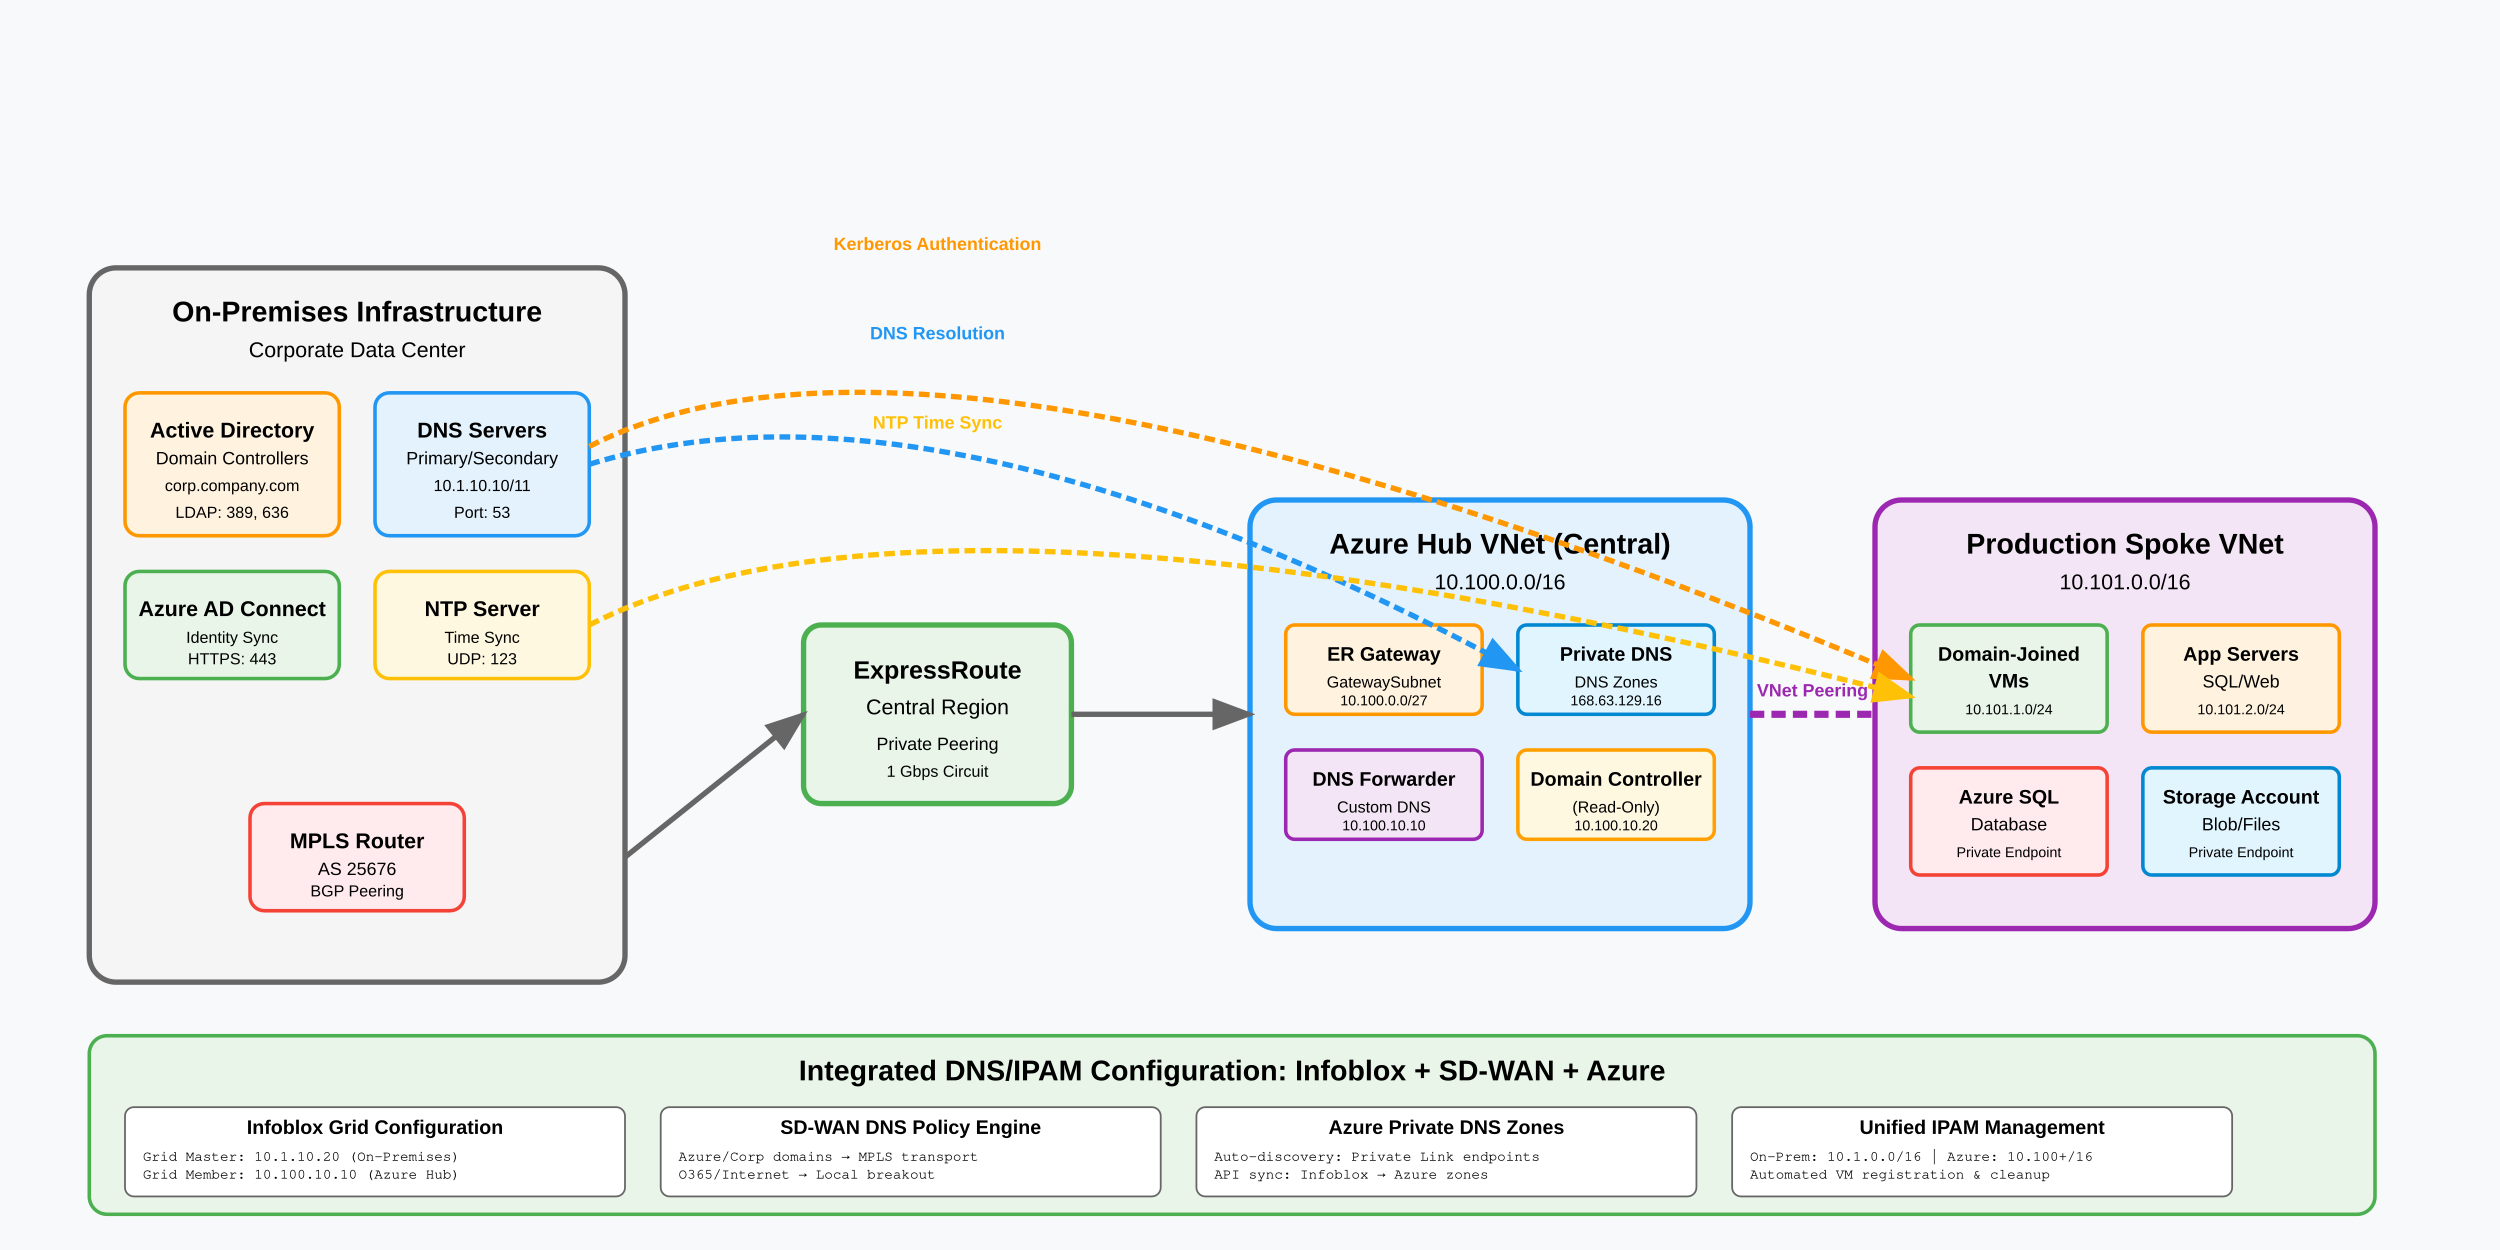
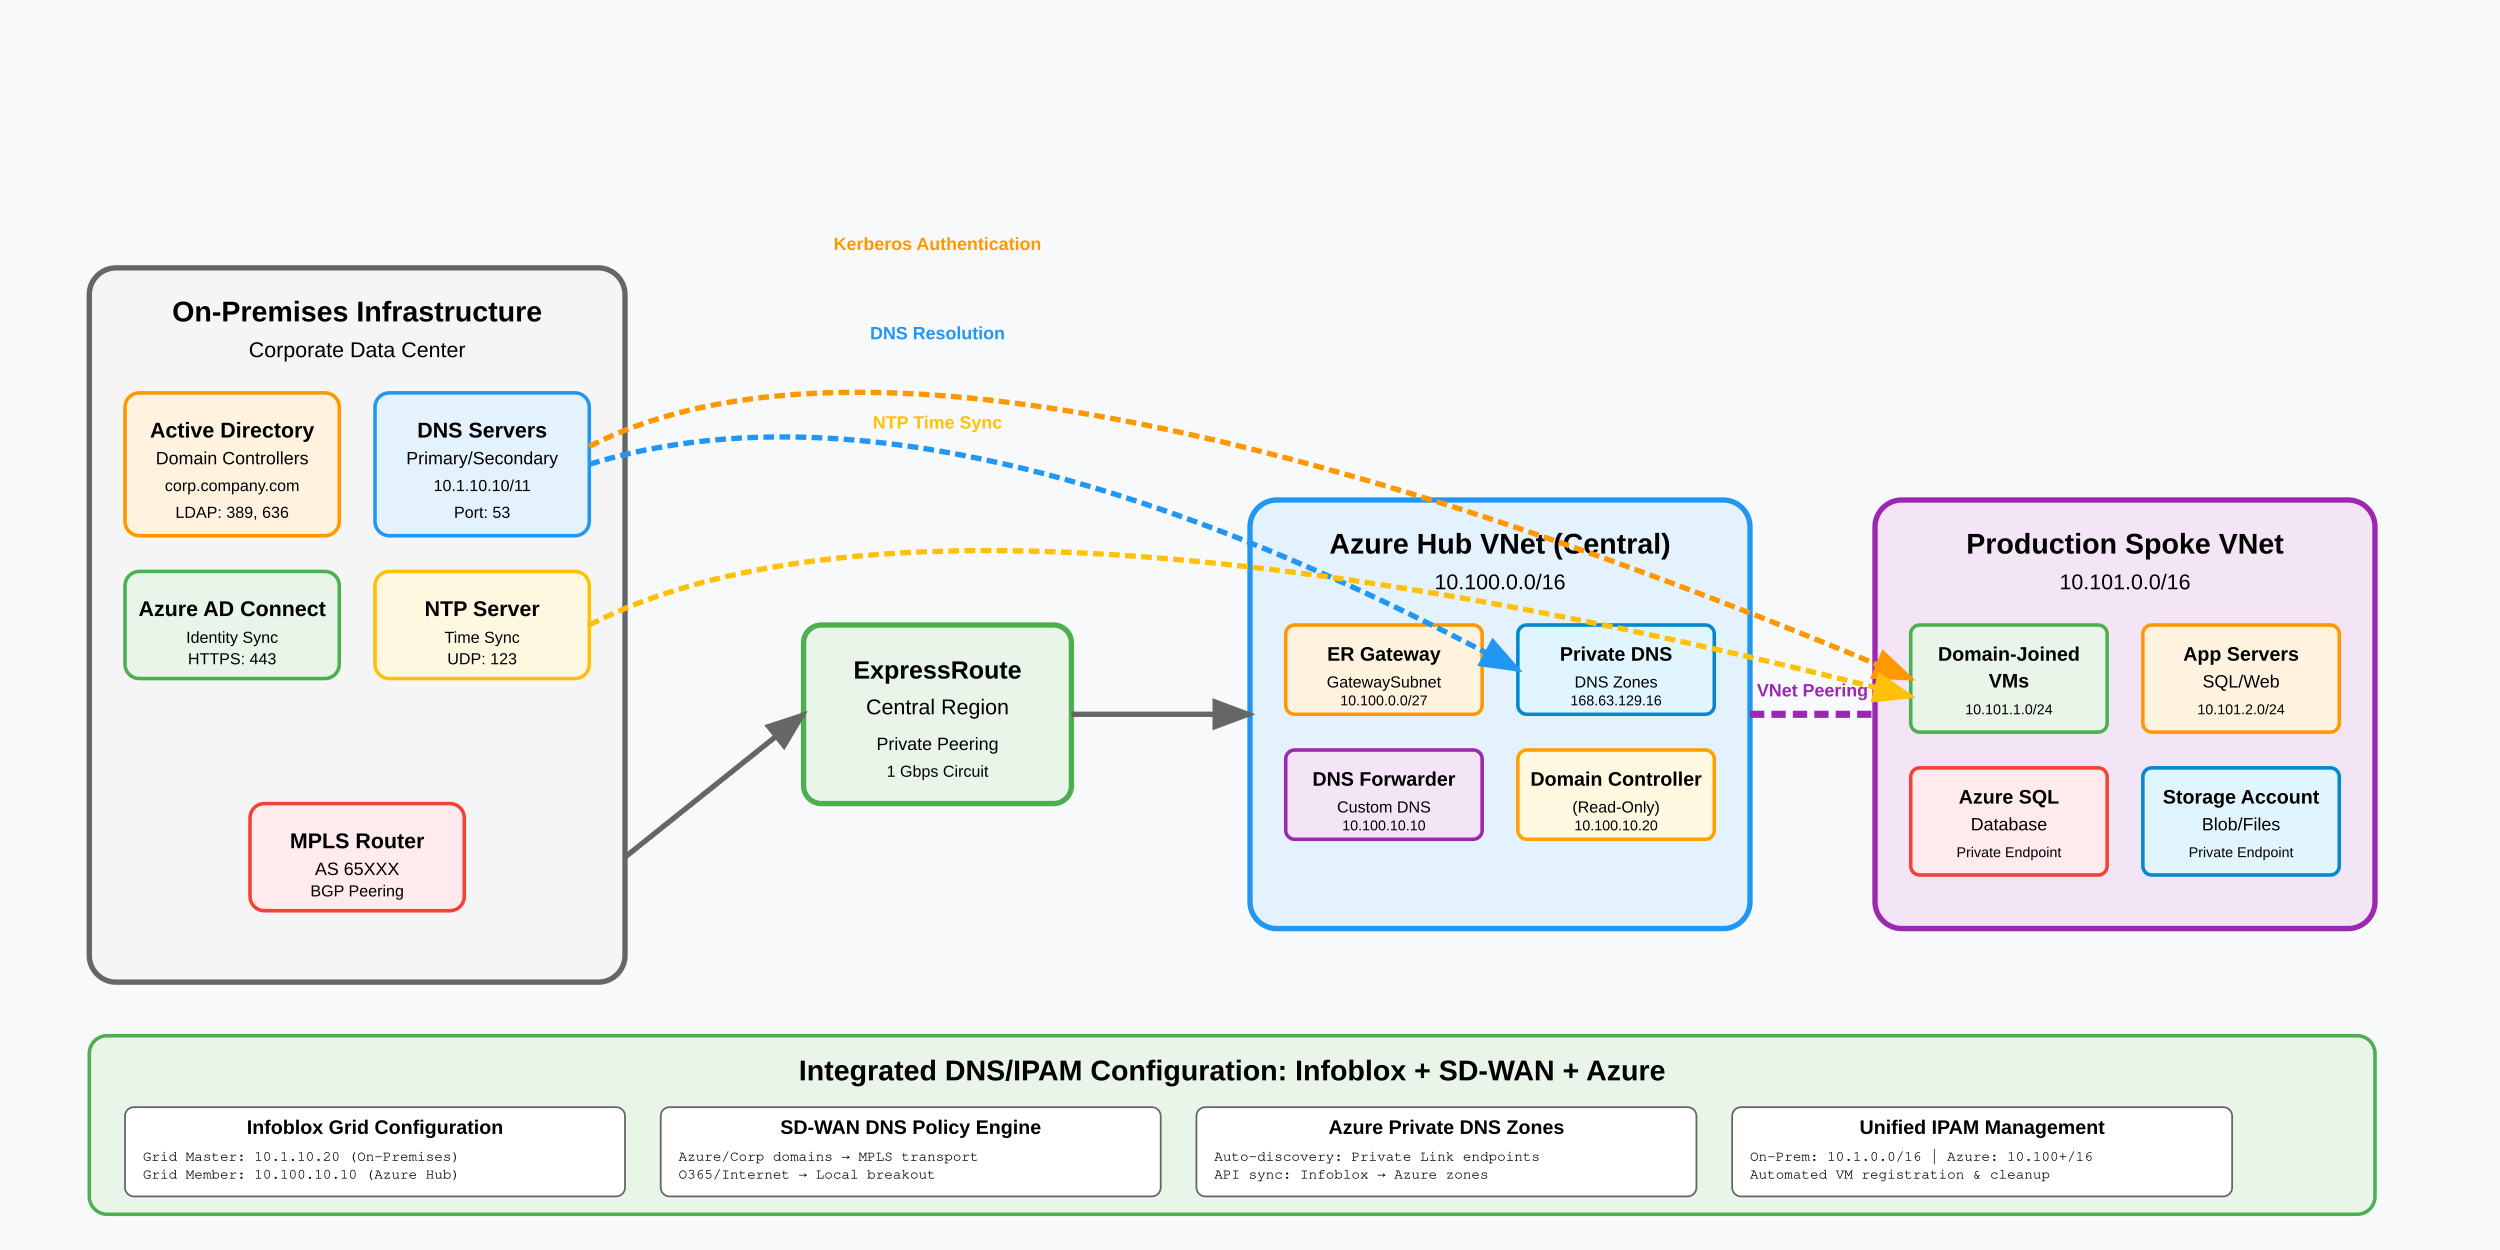
<svg xmlns="http://www.w3.org/2000/svg" viewBox="0 0 1400 700">
  <rect width="1400" height="700" fill="#f8f9fa" />
  <g id="on-premises">
    <rect x="50" y="150" width="300" height="400" rx="15" fill="#f5f5f5" stroke="#666" stroke-width="3" />
    <text x="200" y="180" text-anchor="middle" font-family="Arial" font-size="16" font-weight="bold">On-Premises Infrastructure</text>
    <text x="200" y="200" text-anchor="middle" font-family="Arial" font-size="12">Corporate Data Center</text>
    <rect x="70" y="220" width="120" height="80" rx="8" fill="#fff3e0" stroke="#ff9800" stroke-width="2" />
    <text x="130" y="245" text-anchor="middle" font-family="Arial" font-size="12" font-weight="bold">Active Directory</text>
    <text x="130" y="260" text-anchor="middle" font-family="Arial" font-size="10">Domain Controllers</text>
    <text x="130" y="275" text-anchor="middle" font-family="Arial" font-size="9">corp.company.com</text>
    <text x="130" y="290" text-anchor="middle" font-family="Arial" font-size="9">LDAP: 389, 636</text>
    <rect x="210" y="220" width="120" height="80" rx="8" fill="#e3f2fd" stroke="#2196f3" stroke-width="2" />
    <text x="270" y="245" text-anchor="middle" font-family="Arial" font-size="12" font-weight="bold">DNS Servers</text>
    <text x="270" y="260" text-anchor="middle" font-family="Arial" font-size="10">Primary/Secondary</text>
    <text x="270" y="275" text-anchor="middle" font-family="Arial" font-size="9">10.1.10.10/11</text>
    <text x="270" y="290" text-anchor="middle" font-family="Arial" font-size="9">Port: 53</text>
    <rect x="70" y="320" width="120" height="60" rx="8" fill="#e8f5e8" stroke="#4caf50" stroke-width="2" />
    <text x="130" y="345" text-anchor="middle" font-family="Arial" font-size="12" font-weight="bold">Azure AD Connect</text>
    <text x="130" y="360" text-anchor="middle" font-family="Arial" font-size="9">Identity Sync</text>
    <text x="130" y="372" text-anchor="middle" font-family="Arial" font-size="9">HTTPS: 443</text>
    <rect x="210" y="320" width="120" height="60" rx="8" fill="#fff8e1" stroke="#ffc107" stroke-width="2" />
    <text x="270" y="345" text-anchor="middle" font-family="Arial" font-size="12" font-weight="bold">NTP Server</text>
    <text x="270" y="360" text-anchor="middle" font-family="Arial" font-size="9">Time Sync</text>
    <text x="270" y="372" text-anchor="middle" font-family="Arial" font-size="9">UDP: 123</text>
    <rect x="140" y="450" width="120" height="60" rx="8" fill="#ffebee" stroke="#f44336" stroke-width="2" />
    <text x="200" y="475" text-anchor="middle" font-family="Arial" font-size="12" font-weight="bold">MPLS Router</text>
-     <text x="200" y="490" text-anchor="middle" font-family="Arial" font-size="10">AS 25676</text>
+     <text x="200" y="490" text-anchor="middle" font-family="Arial" font-size="10">AS 65XXX</text>
    <text x="200" y="502" text-anchor="middle" font-family="Arial" font-size="9">BGP Peering</text>
  </g>
  <g id="expressroute">
    <rect x="450" y="350" width="150" height="100" rx="10" fill="#e8f5e8" stroke="#4caf50" stroke-width="3" />
    <text x="525" y="380" text-anchor="middle" font-family="Arial" font-size="14" font-weight="bold">ExpressRoute</text>
    <text x="525" y="400" text-anchor="middle" font-family="Arial" font-size="12">Central Region</text>
    <text x="525" y="420" text-anchor="middle" font-family="Arial" font-size="10">Private Peering</text>
    <text x="525" y="435" text-anchor="middle" font-family="Arial" font-size="9">1 Gbps Circuit</text>
  </g>
  <g id="azure-hub">
    <rect x="700" y="280" width="280" height="240" rx="15" fill="#e3f2fd" stroke="#2196f3" stroke-width="3" />
    <text x="840" y="310" text-anchor="middle" font-family="Arial" font-size="16" font-weight="bold">Azure Hub VNet (Central)</text>
    <text x="840" y="330" text-anchor="middle" font-family="Arial" font-size="12">10.100.0.0/16</text>
    <rect x="720" y="350" width="110" height="50" rx="5" fill="#fff3e0" stroke="#ff9800" stroke-width="2" />
    <text x="775" y="370" text-anchor="middle" font-family="Arial" font-size="11" font-weight="bold">ER Gateway</text>
    <text x="775" y="385" text-anchor="middle" font-family="Arial" font-size="9">GatewaySubnet</text>
    <text x="775" y="395" text-anchor="middle" font-family="Arial" font-size="8">10.100.0.0/27</text>
    <rect x="850" y="350" width="110" height="50" rx="5" fill="#e1f5fe" stroke="#0288d1" stroke-width="2" />
    <text x="905" y="370" text-anchor="middle" font-family="Arial" font-size="11" font-weight="bold">Private DNS</text>
    <text x="905" y="385" text-anchor="middle" font-family="Arial" font-size="9">DNS Zones</text>
    <text x="905" y="395" text-anchor="middle" font-family="Arial" font-size="8">168.63.129.16</text>
    <rect x="720" y="420" width="110" height="50" rx="5" fill="#f3e5f5" stroke="#9c27b0" stroke-width="2" />
    <text x="775" y="440" text-anchor="middle" font-family="Arial" font-size="11" font-weight="bold">DNS Forwarder</text>
    <text x="775" y="455" text-anchor="middle" font-family="Arial" font-size="9">Custom DNS</text>
    <text x="775" y="465" text-anchor="middle" font-family="Arial" font-size="8">10.100.10.10</text>
    <rect x="850" y="420" width="110" height="50" rx="5" fill="#fff8e1" stroke="#ffa000" stroke-width="2" />
    <text x="905" y="440" text-anchor="middle" font-family="Arial" font-size="11" font-weight="bold">Domain Controller</text>
    <text x="905" y="455" text-anchor="middle" font-family="Arial" font-size="9">(Read-Only)</text>
    <text x="905" y="465" text-anchor="middle" font-family="Arial" font-size="8">10.100.10.20</text>
  </g>
  <g id="azure-spoke">
    <rect x="1050" y="280" width="280" height="240" rx="15" fill="#f3e5f5" stroke="#9c27b0" stroke-width="3" />
    <text x="1190" y="310" text-anchor="middle" font-family="Arial" font-size="16" font-weight="bold">Production Spoke VNet</text>
    <text x="1190" y="330" text-anchor="middle" font-family="Arial" font-size="12">10.101.0.0/16</text>
    <rect x="1070" y="350" width="110" height="60" rx="5" fill="#e8f5e8" stroke="#4caf50" stroke-width="2" />
    <text x="1125" y="370" text-anchor="middle" font-family="Arial" font-size="11" font-weight="bold">Domain-Joined</text>
    <text x="1125" y="385" text-anchor="middle" font-family="Arial" font-size="11" font-weight="bold">VMs</text>
    <text x="1125" y="400" text-anchor="middle" font-family="Arial" font-size="8">10.101.1.0/24</text>
    <rect x="1200" y="350" width="110" height="60" rx="5" fill="#fff3e0" stroke="#ff9800" stroke-width="2" />
    <text x="1255" y="370" text-anchor="middle" font-family="Arial" font-size="11" font-weight="bold">App Servers</text>
    <text x="1255" y="385" text-anchor="middle" font-family="Arial" font-size="10">SQL/Web</text>
    <text x="1255" y="400" text-anchor="middle" font-family="Arial" font-size="8">10.101.2.0/24</text>
    <rect x="1070" y="430" width="110" height="60" rx="5" fill="#ffebee" stroke="#f44336" stroke-width="2" />
    <text x="1125" y="450" text-anchor="middle" font-family="Arial" font-size="11" font-weight="bold">Azure SQL</text>
    <text x="1125" y="465" text-anchor="middle" font-family="Arial" font-size="10">Database</text>
    <text x="1125" y="480" text-anchor="middle" font-family="Arial" font-size="8">Private Endpoint</text>
    <rect x="1200" y="430" width="110" height="60" rx="5" fill="#e1f5fe" stroke="#0288d1" stroke-width="2" />
    <text x="1255" y="450" text-anchor="middle" font-family="Arial" font-size="11" font-weight="bold">Storage Account</text>
    <text x="1255" y="465" text-anchor="middle" font-family="Arial" font-size="10">Blob/Files</text>
    <text x="1255" y="480" text-anchor="middle" font-family="Arial" font-size="8">Private Endpoint</text>
  </g>
  <g id="peering">
    <path d="M 980 400 Q 1015 400 1050 400" stroke="#9c27b0" stroke-width="4" fill="none" stroke-dasharray="8,4" />
    <text x="1015" y="390" text-anchor="middle" font-family="Arial" font-size="10" fill="#9c27b0" font-weight="bold">VNet Peering</text>
  </g>
  <g id="traffic-flows">
    <path d="M 350 480 L 450 400" stroke="#666" stroke-width="3" fill="none" marker-end="url(#arrowhead-gray)" />
    <path d="M 600 400 L 700 400" stroke="#666" stroke-width="3" fill="none" marker-end="url(#arrowhead-gray)" />
    <path d="M 330 250 Q 525 150 1070 380" stroke="#ff9800" stroke-width="3" fill="none" stroke-dasharray="6,3" marker-end="url(#arrowhead-orange)" />
    <text x="525" y="140" text-anchor="middle" font-family="Arial" font-size="10" fill="#ff9800" font-weight="bold">Kerberos Authentication</text>
    <path d="M 330 260 Q 525 200 850 375" stroke="#2196f3" stroke-width="3" fill="none" stroke-dasharray="6,3" marker-end="url(#arrowhead-blue)" />
    <text x="525" y="190" text-anchor="middle" font-family="Arial" font-size="10" fill="#2196f3" font-weight="bold">DNS Resolution</text>
    <path d="M 330 350 Q 525 250 1070 390" stroke="#ffc107" stroke-width="3" fill="none" stroke-dasharray="6,3" marker-end="url(#arrowhead-yellow)" />
    <text x="525" y="240" text-anchor="middle" font-family="Arial" font-size="10" fill="#ffc107" font-weight="bold">NTP Time Sync</text>
  </g>
  <defs>
    <marker id="arrowhead-gray" markerWidth="8" markerHeight="6" refX="7" refY="3" orient="auto">
      <polygon points="0 0, 8 3, 0 6" fill="#666" />
    </marker>
    <marker id="arrowhead-orange" markerWidth="8" markerHeight="6" refX="7" refY="3" orient="auto">
      <polygon points="0 0, 8 3, 0 6" fill="#ff9800" />
    </marker>
    <marker id="arrowhead-blue" markerWidth="8" markerHeight="6" refX="7" refY="3" orient="auto">
      <polygon points="0 0, 8 3, 0 6" fill="#2196f3" />
    </marker>
    <marker id="arrowhead-yellow" markerWidth="8" markerHeight="6" refX="7" refY="3" orient="auto">
      <polygon points="0 0, 8 3, 0 6" fill="#ffc107" />
    </marker>
  </defs>
  <g id="config-details">
    <rect x="50" y="580" width="1280" height="100" rx="10" fill="#e8f5e8" stroke="#4caf50" stroke-width="2" />
    <text x="690" y="605" text-anchor="middle" font-family="Arial" font-size="16" font-weight="bold">Integrated DNS/IPAM Configuration: Infoblox + SD-WAN + Azure</text>
    <rect x="70" y="620" width="280" height="50" rx="5" fill="#fff" stroke="#666" />
    <text x="210" y="635" text-anchor="middle" font-family="Arial" font-size="11" font-weight="bold">Infoblox Grid Configuration</text>
    <text x="80" y="650" font-family="Courier" font-size="8">Grid Master: 10.1.10.20 (On-Premises)</text>
    <text x="80" y="660" font-family="Courier" font-size="8">Grid Member: 10.100.10.10 (Azure Hub)</text>
    <rect x="370" y="620" width="280" height="50" rx="5" fill="#fff" stroke="#666" />
    <text x="510" y="635" text-anchor="middle" font-family="Arial" font-size="11" font-weight="bold">SD-WAN DNS Policy Engine</text>
    <text x="380" y="650" font-family="Courier" font-size="8">Azure/Corp domains → MPLS transport</text>
    <text x="380" y="660" font-family="Courier" font-size="8">O365/Internet → Local breakout</text>
    <rect x="670" y="620" width="280" height="50" rx="5" fill="#fff" stroke="#666" />
    <text x="810" y="635" text-anchor="middle" font-family="Arial" font-size="11" font-weight="bold">Azure Private DNS Zones</text>
    <text x="680" y="650" font-family="Courier" font-size="8">Auto-discovery: Private Link endpoints</text>
    <text x="680" y="660" font-family="Courier" font-size="8">API sync: Infoblox → Azure zones</text>
    <rect x="970" y="620" width="280" height="50" rx="5" fill="#fff" stroke="#666" />
    <text x="1110" y="635" text-anchor="middle" font-family="Arial" font-size="11" font-weight="bold">Unified IPAM Management</text>
    <text x="980" y="650" font-family="Courier" font-size="8">On-Prem: 10.1.0.0/16 | Azure: 10.100+/16</text>
    <text x="980" y="660" font-family="Courier" font-size="8">Automated VM registration &amp; cleanup</text>
  </g>
</svg>
